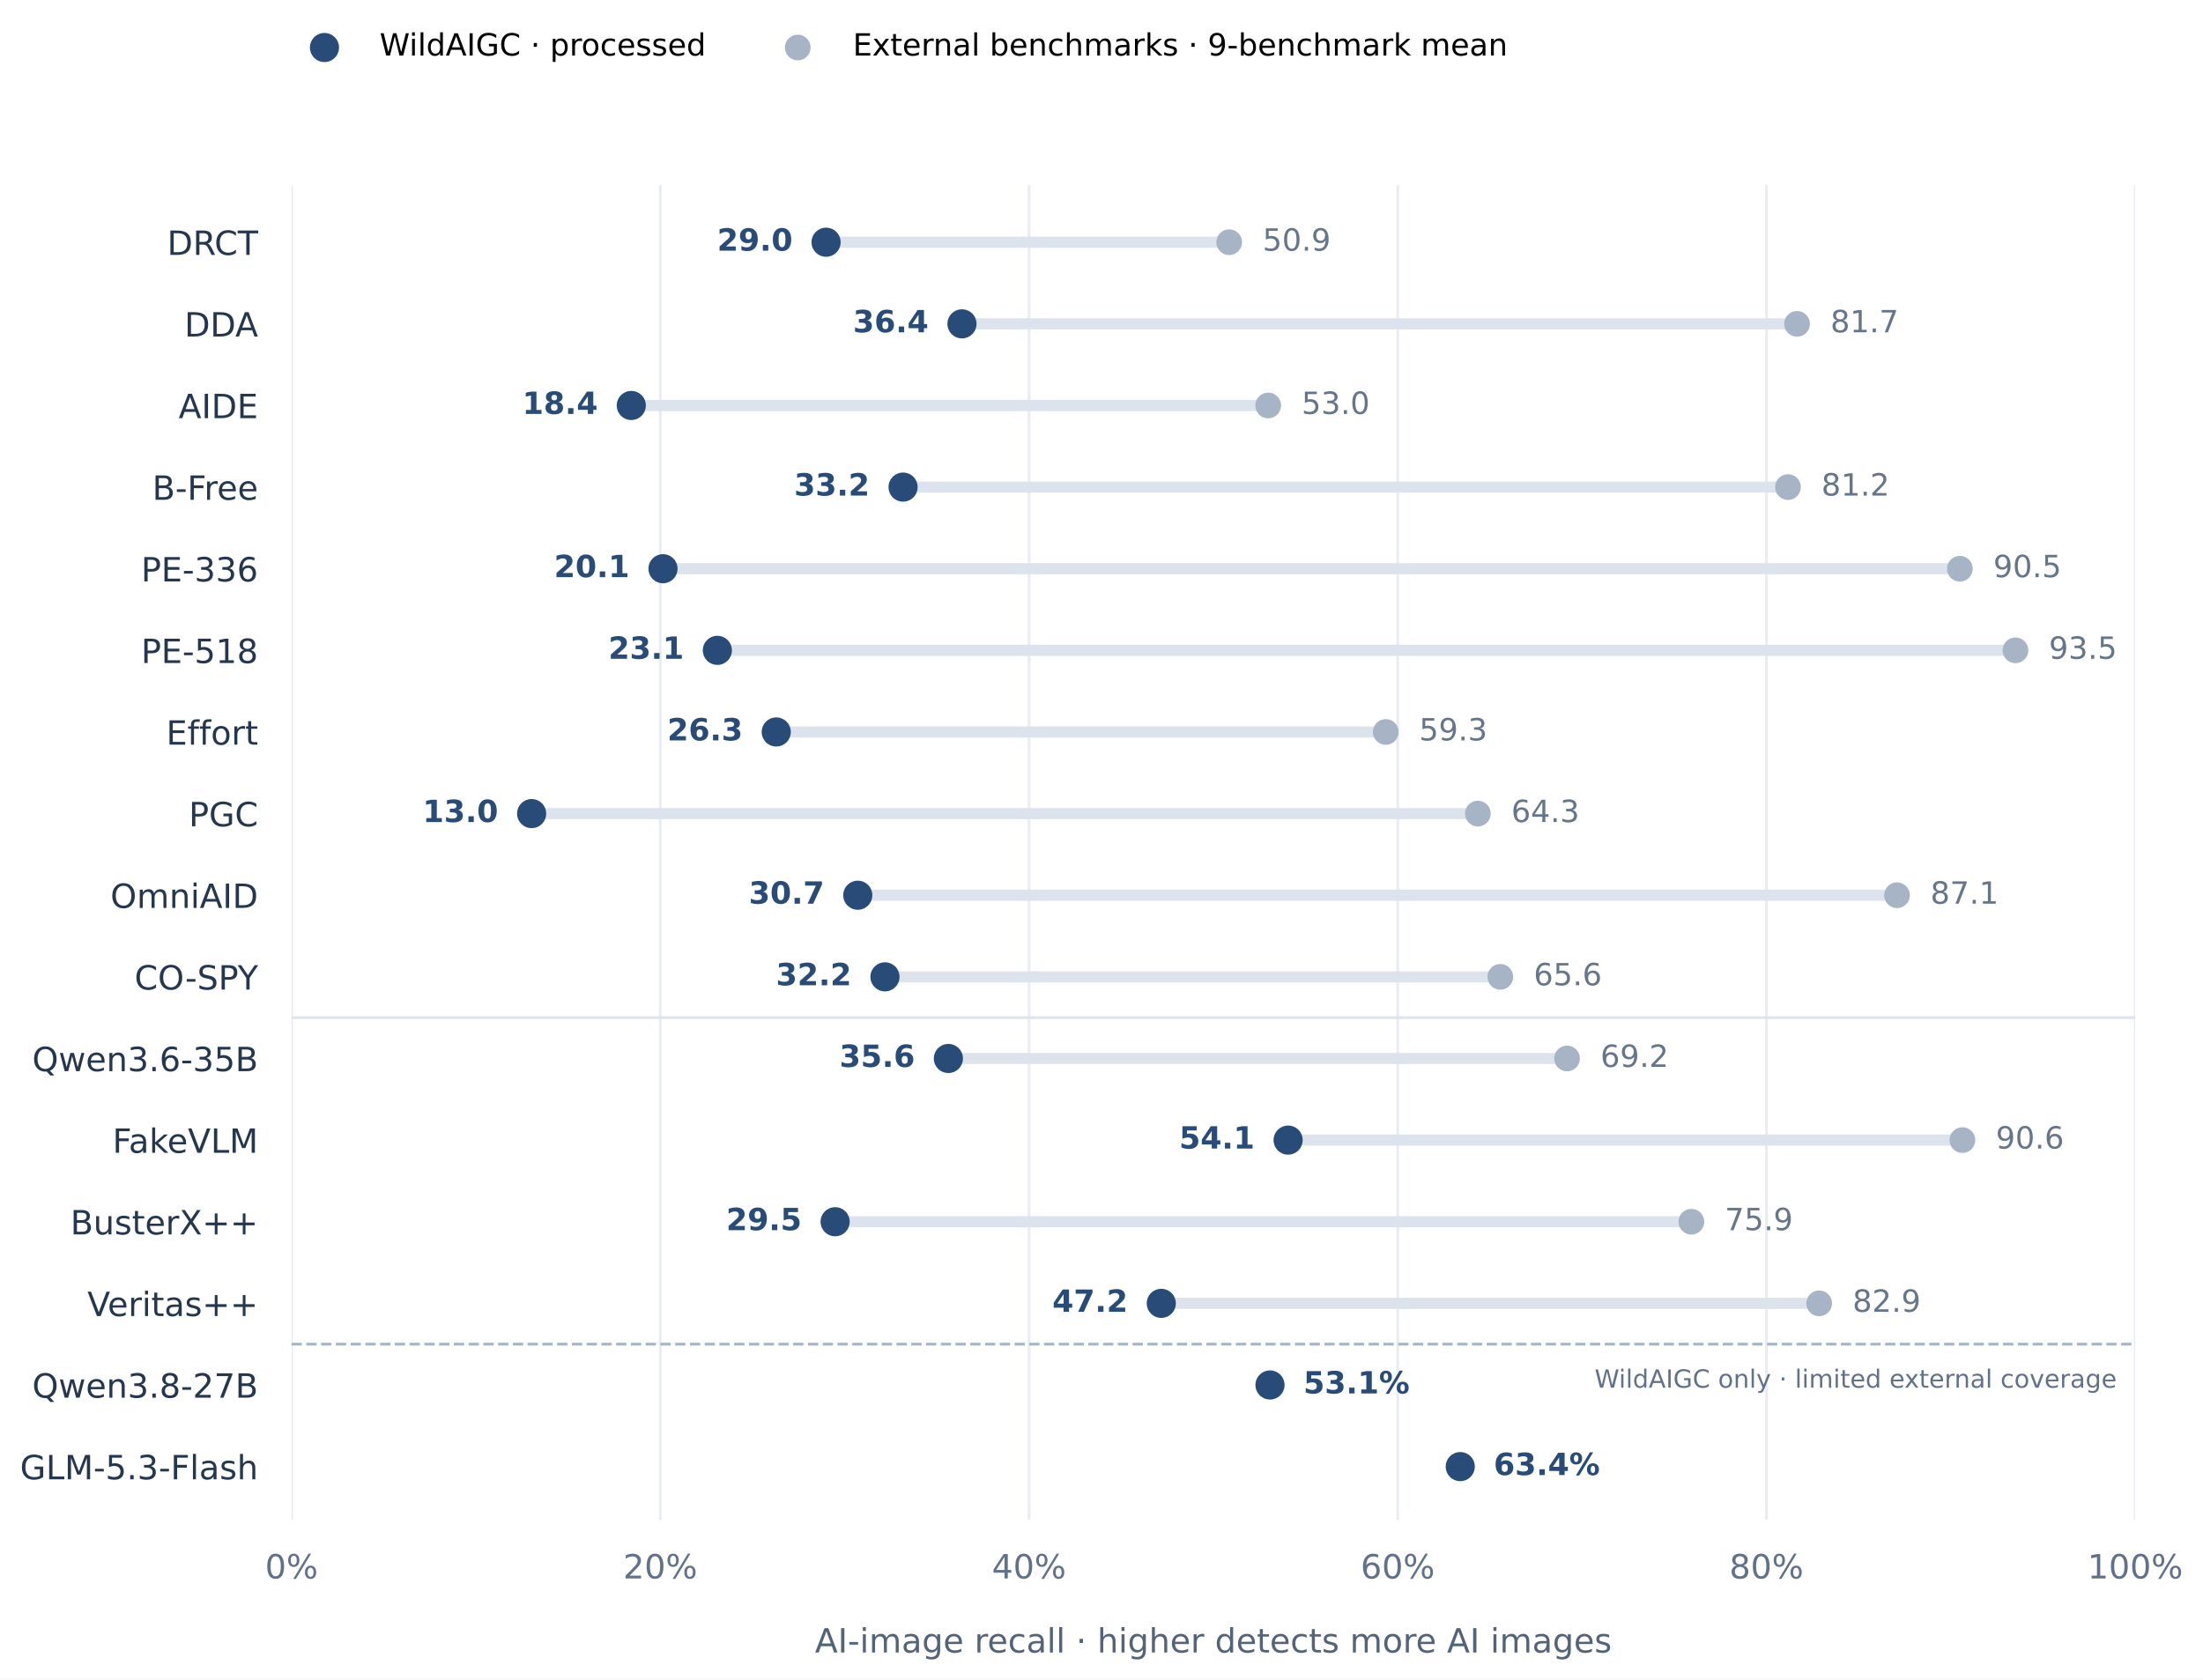
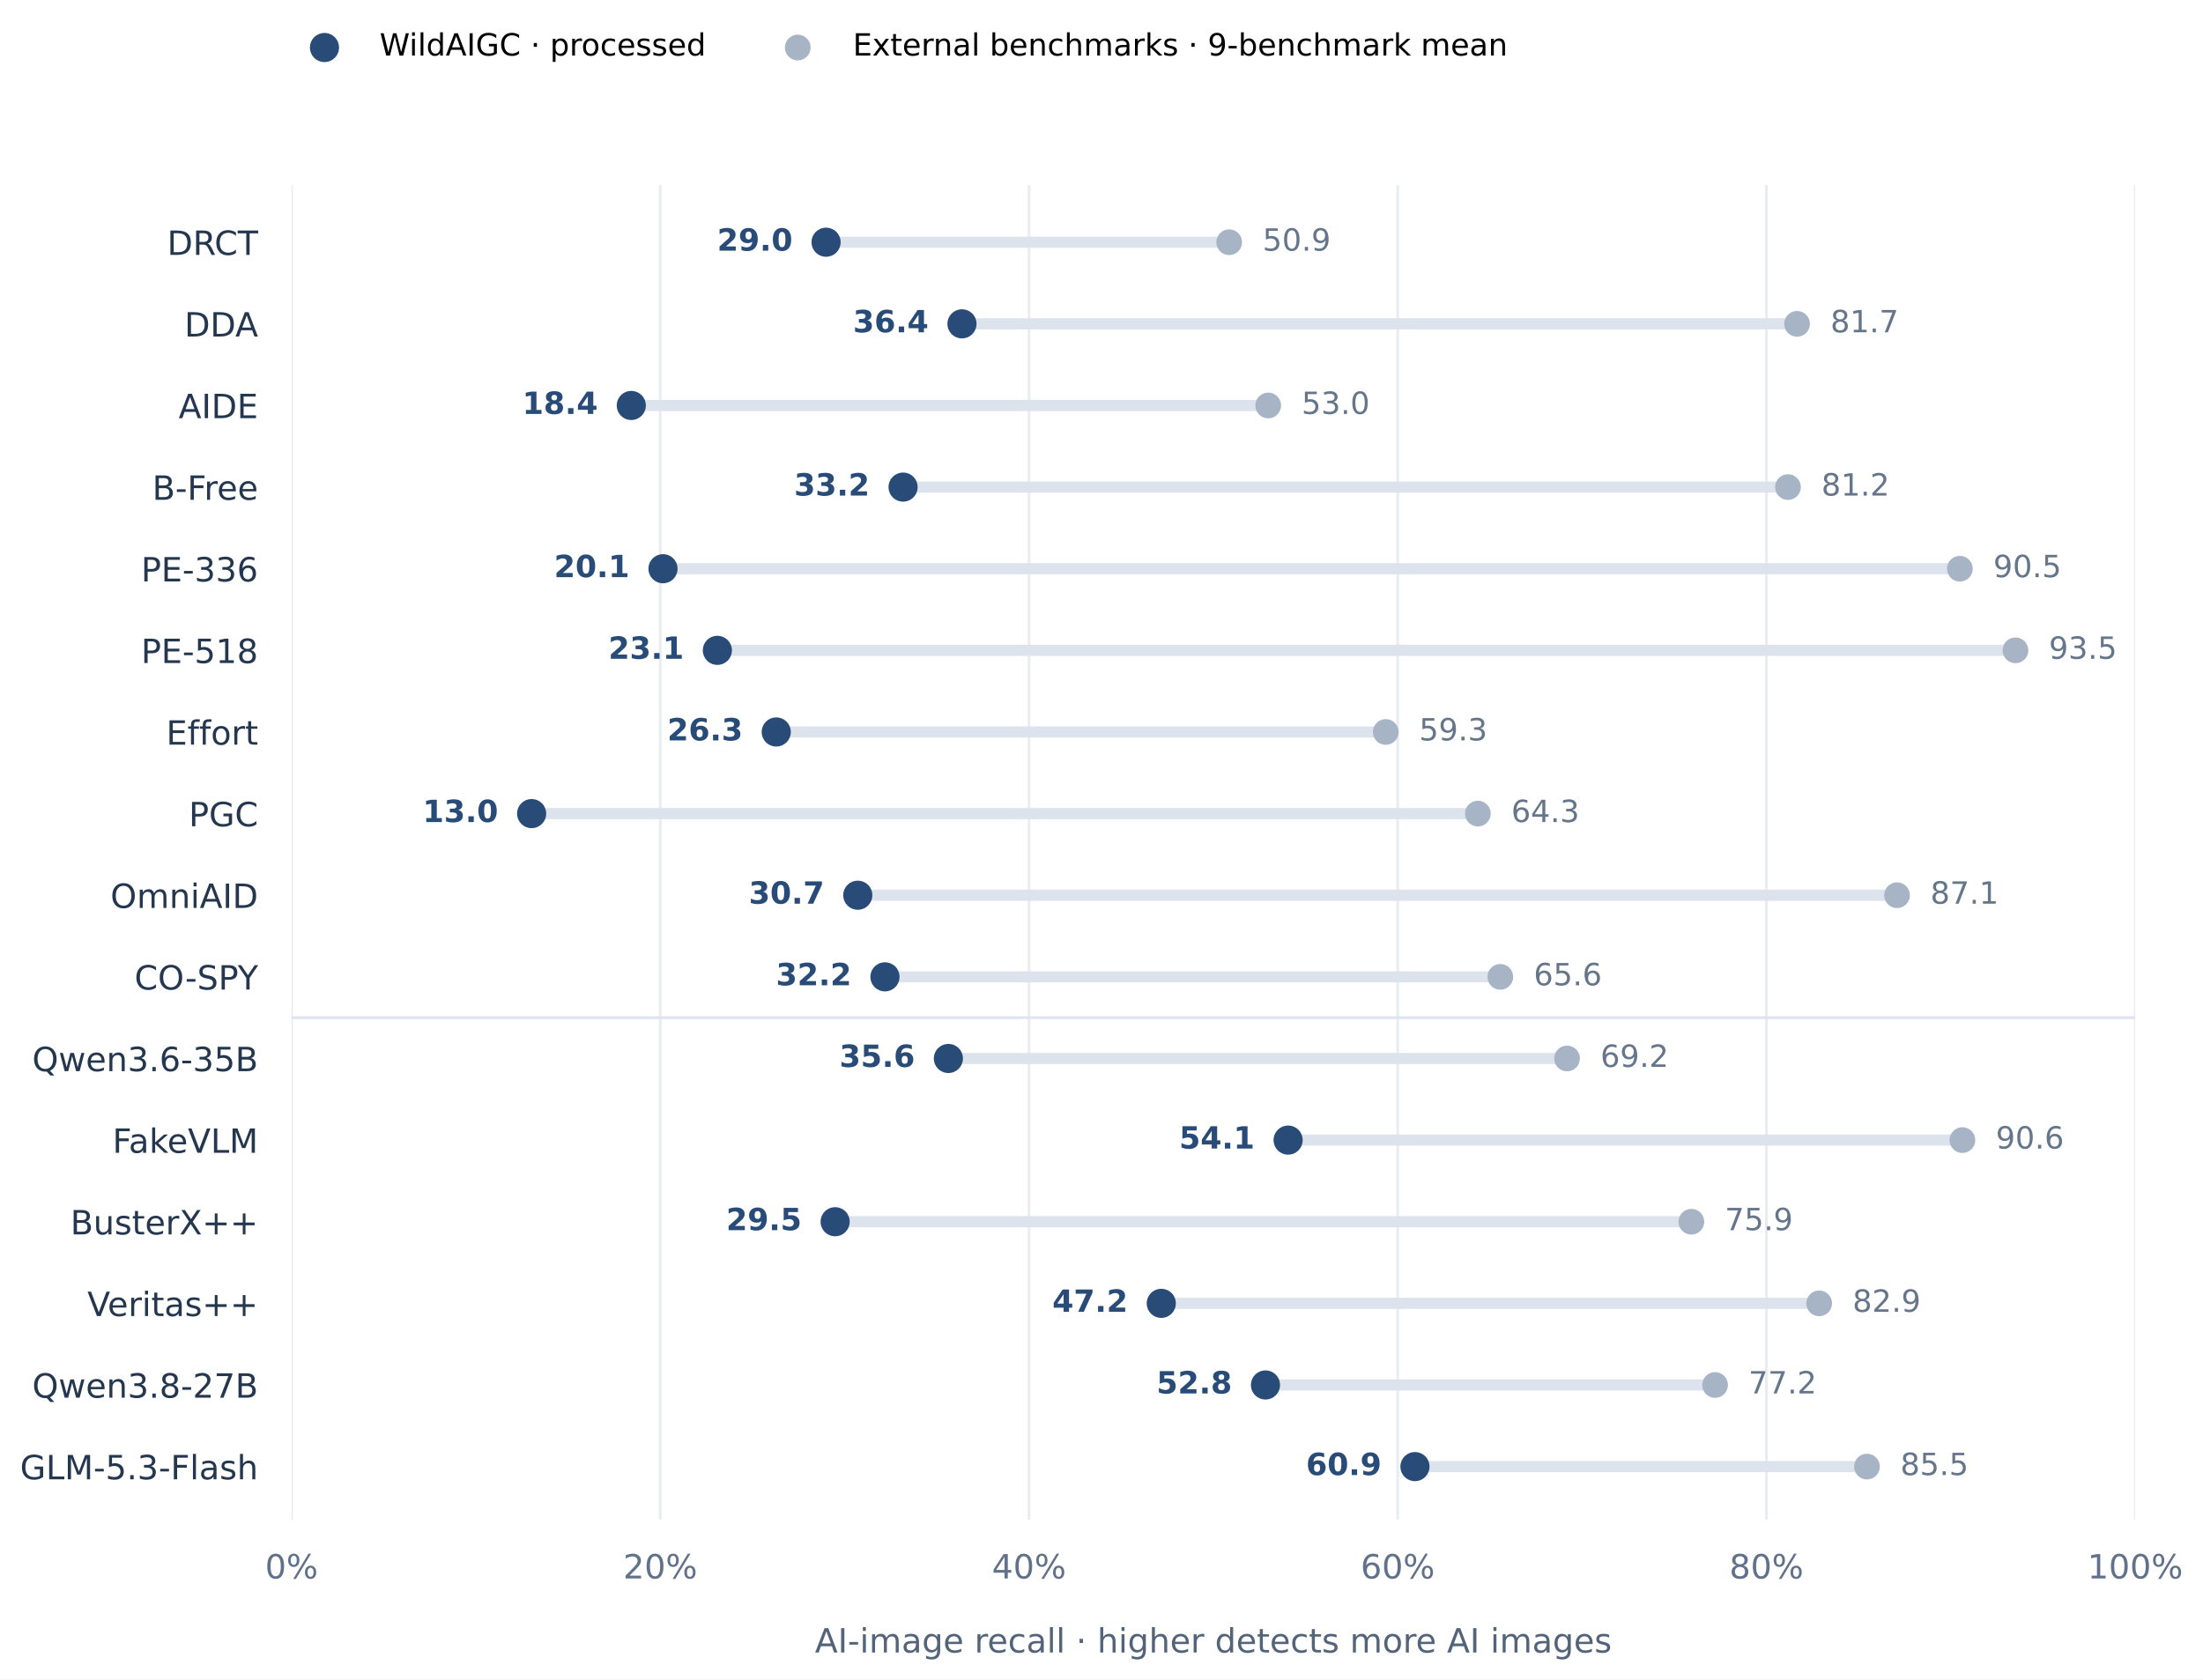
<svg xmlns="http://www.w3.org/2000/svg" xmlns:xlink="http://www.w3.org/1999/xlink" width="791.336pt" height="603.447pt" viewBox="0 0 791.336 603.447" version="1.1">
  <defs>
    <style type="text/css">*{stroke-linejoin: round; stroke-linecap: butt}</style>
  </defs>
  <g id="figure_1">
    <g id="patch_1">
      <path d="M 0 603.447  L 791.336 603.447  L 791.336 0  L 0 0  z " style="fill: #ffffff" />
    </g>
    <g id="axes_1">
      <g id="patch_2">
        <path d="M 104.726 546.02  L 766.982 546.02  L 766.982 66.5  L 104.726 66.5  z " style="fill: #ffffff" />
      </g>
      <g id="matplotlib.axis_1">
        <g id="xtick_1">
          <g id="line2d_1">
-             <path d="M 104.726 546.02  L 104.726 66.5  " clip-path="url(#p9958f15c87)" style="fill: none; stroke: #e9edf3; stroke-linecap: square" />
+             <path d="M 104.726 546.02  L 104.726 66.5  " clip-path="url(#p61fa1ea33e)" style="fill: none; stroke: #e9edf3; stroke-linecap: square" />
          </g>
          <g id="line2d_2" />
          <g id="text_1">
            <text style="fill: #61718a; font: 12px 'DejaVu Sans'; text-anchor: middle" x="104.726" y="567.138" transform="rotate(-0 104.7262 567.1381)">0%</text>
          </g>
        </g>
        <g id="xtick_2">
          <g id="line2d_3">
-             <path d="M 237.177 546.02  L 237.177 66.5  " clip-path="url(#p9958f15c87)" style="fill: none; stroke: #e9edf3; stroke-linecap: square" />
+             <path d="M 237.177 546.02  L 237.177 66.5  " clip-path="url(#p61fa1ea33e)" style="fill: none; stroke: #e9edf3; stroke-linecap: square" />
          </g>
          <g id="line2d_4" />
          <g id="text_2">
            <text style="fill: #61718a; font: 12px 'DejaVu Sans'; text-anchor: middle" x="237.177" y="567.138" transform="rotate(-0 237.1774 567.1381)">20%</text>
          </g>
        </g>
        <g id="xtick_3">
          <g id="line2d_5">
-             <path d="M 369.629 546.02  L 369.629 66.5  " clip-path="url(#p9958f15c87)" style="fill: none; stroke: #e9edf3; stroke-linecap: square" />
+             <path d="M 369.629 546.02  L 369.629 66.5  " clip-path="url(#p61fa1ea33e)" style="fill: none; stroke: #e9edf3; stroke-linecap: square" />
          </g>
          <g id="line2d_6" />
          <g id="text_3">
            <text style="fill: #61718a; font: 12px 'DejaVu Sans'; text-anchor: middle" x="369.629" y="567.138" transform="rotate(-0 369.6286 567.1381)">40%</text>
          </g>
        </g>
        <g id="xtick_4">
          <g id="line2d_7">
-             <path d="M 502.08 546.02  L 502.08 66.5  " clip-path="url(#p9958f15c87)" style="fill: none; stroke: #e9edf3; stroke-linecap: square" />
+             <path d="M 502.08 546.02  L 502.08 66.5  " clip-path="url(#p61fa1ea33e)" style="fill: none; stroke: #e9edf3; stroke-linecap: square" />
          </g>
          <g id="line2d_8" />
          <g id="text_4">
            <text style="fill: #61718a; font: 12px 'DejaVu Sans'; text-anchor: middle" x="502.08" y="567.138" transform="rotate(-0 502.0799 567.1381)">60%</text>
          </g>
        </g>
        <g id="xtick_5">
          <g id="line2d_9">
-             <path d="M 634.531 546.02  L 634.531 66.5  " clip-path="url(#p9958f15c87)" style="fill: none; stroke: #e9edf3; stroke-linecap: square" />
+             <path d="M 634.531 546.02  L 634.531 66.5  " clip-path="url(#p61fa1ea33e)" style="fill: none; stroke: #e9edf3; stroke-linecap: square" />
          </g>
          <g id="line2d_10" />
          <g id="text_5">
            <text style="fill: #61718a; font: 12px 'DejaVu Sans'; text-anchor: middle" x="634.531" y="567.138" transform="rotate(-0 634.5311 567.1381)">80%</text>
          </g>
        </g>
        <g id="xtick_6">
          <g id="line2d_11">
-             <path d="M 766.982 546.02  L 766.982 66.5  " clip-path="url(#p9958f15c87)" style="fill: none; stroke: #e9edf3; stroke-linecap: square" />
+             <path d="M 766.982 546.02  L 766.982 66.5  " clip-path="url(#p61fa1ea33e)" style="fill: none; stroke: #e9edf3; stroke-linecap: square" />
          </g>
          <g id="line2d_12" />
          <g id="text_6">
            <text style="fill: #61718a; font: 12px 'DejaVu Sans'; text-anchor: middle" x="766.982" y="567.138" transform="rotate(-0 766.9823 567.1381)">100%</text>
          </g>
        </g>
        <g id="text_7">
          <text style="fill: #53647a; font: 12px 'DejaVu Sans'; text-anchor: middle" x="435.854" y="593.752" transform="rotate(-0 435.8542 593.7519)">AI-image recall · higher detects more AI images</text>
        </g>
      </g>
      <g id="matplotlib.axis_2">
        <g id="ytick_1">
          <g id="line2d_13" />
          <g id="text_8">
            <text style="fill: #24374f; font: 12px 'DejaVu Sans'; text-anchor: end" x="92.726" y="91.589" transform="rotate(-0 92.72625 91.58897)">DRCT</text>
          </g>
        </g>
        <g id="ytick_2">
          <g id="line2d_14" />
          <g id="text_9">
            <text style="fill: #24374f; font: 12px 'DejaVu Sans'; text-anchor: end" x="92.726" y="120.917" transform="rotate(-0 92.72625 120.9174)">DDA</text>
          </g>
        </g>
        <g id="ytick_3">
          <g id="line2d_15" />
          <g id="text_10">
            <text style="fill: #24374f; font: 12px 'DejaVu Sans'; text-anchor: end" x="92.726" y="150.246" transform="rotate(-0 92.72625 150.2459)">AIDE</text>
          </g>
        </g>
        <g id="ytick_4">
          <g id="line2d_16" />
          <g id="text_11">
            <text style="fill: #24374f; font: 12px 'DejaVu Sans'; text-anchor: end" x="92.726" y="179.574" transform="rotate(-0 92.72625 179.5743)">B-Free</text>
          </g>
        </g>
        <g id="ytick_5">
          <g id="line2d_17" />
          <g id="text_12">
            <text style="fill: #24374f; font: 12px 'DejaVu Sans'; text-anchor: end" x="92.726" y="208.903" transform="rotate(-0 92.72625 208.9027)">PE-336</text>
          </g>
        </g>
        <g id="ytick_6">
          <g id="line2d_18" />
          <g id="text_13">
            <text style="fill: #24374f; font: 12px 'DejaVu Sans'; text-anchor: end" x="92.726" y="238.231" transform="rotate(-0 92.72625 238.2312)">PE-518</text>
          </g>
        </g>
        <g id="ytick_7">
          <g id="line2d_19" />
          <g id="text_14">
            <text style="fill: #24374f; font: 12px 'DejaVu Sans'; text-anchor: end" x="92.726" y="267.56" transform="rotate(-0 92.72625 267.5596)">Effort</text>
          </g>
        </g>
        <g id="ytick_8">
          <g id="line2d_20" />
          <g id="text_15">
            <text style="fill: #24374f; font: 12px 'DejaVu Sans'; text-anchor: end" x="92.726" y="296.888" transform="rotate(-0 92.72625 296.8881)">PGC</text>
          </g>
        </g>
        <g id="ytick_9">
          <g id="line2d_21" />
          <g id="text_16">
            <text style="fill: #24374f; font: 12px 'DejaVu Sans'; text-anchor: end" x="92.726" y="326.216" transform="rotate(-0 92.72625 326.2165)">OmniAID</text>
          </g>
        </g>
        <g id="ytick_10">
          <g id="line2d_22" />
          <g id="text_17">
            <text style="fill: #24374f; font: 12px 'DejaVu Sans'; text-anchor: end" x="92.726" y="355.545" transform="rotate(-0 92.72625 355.5449)">CO-SPY</text>
          </g>
        </g>
        <g id="ytick_11">
          <g id="line2d_23" />
          <g id="text_18">
            <text style="fill: #24374f; font: 12px 'DejaVu Sans'; text-anchor: end" x="92.726" y="384.873" transform="rotate(-0 92.72625 384.8734)">Qwen3.6-35B</text>
          </g>
        </g>
        <g id="ytick_12">
          <g id="line2d_24" />
          <g id="text_19">
            <text style="fill: #24374f; font: 12px 'DejaVu Sans'; text-anchor: end" x="92.726" y="414.202" transform="rotate(-0 92.72625 414.2018)">FakeVLM</text>
          </g>
        </g>
        <g id="ytick_13">
          <g id="line2d_25" />
          <g id="text_20">
            <text style="fill: #24374f; font: 12px 'DejaVu Sans'; text-anchor: end" x="92.726" y="443.53" transform="rotate(-0 92.72625 443.5303)">BusterX++</text>
          </g>
        </g>
        <g id="ytick_14">
          <g id="line2d_26" />
          <g id="text_21">
            <text style="fill: #24374f; font: 12px 'DejaVu Sans'; text-anchor: end" x="92.726" y="472.859" transform="rotate(-0 92.72625 472.8587)">Veritas++</text>
          </g>
        </g>
        <g id="ytick_15">
          <g id="line2d_27" />
          <g id="text_22">
            <text style="fill: #24374f; font: 12px 'DejaVu Sans'; text-anchor: end" x="92.726" y="502.187" transform="rotate(-0 92.72625 502.1871)">Qwen3.8-27B</text>
          </g>
        </g>
        <g id="ytick_16">
          <g id="line2d_28" />
          <g id="text_23">
            <text style="fill: #24374f; font: 12px 'DejaVu Sans'; text-anchor: end" x="92.726" y="531.516" transform="rotate(-0 92.72625 531.5156)">GLM-5.3-Flash</text>
          </g>
        </g>
      </g>
      <g id="line2d_29">
-         <path d="M 296.732 87.03  L 441.535 87.03  " clip-path="url(#p9958f15c87)" style="fill: none; stroke: #dce3ed; stroke-width: 4; stroke-linecap: square" />
+         <path d="M 296.732 87.03  L 441.535 87.03  " clip-path="url(#p61fa1ea33e)" style="fill: none; stroke: #dce3ed; stroke-width: 4; stroke-linecap: square" />
      </g>
      <g id="line2d_30">
-         <path d="M 345.547 116.358  L 645.517 116.358  " clip-path="url(#p9958f15c87)" style="fill: none; stroke: #dce3ed; stroke-width: 4; stroke-linecap: square" />
+         <path d="M 345.547 116.358  L 645.517 116.358  " clip-path="url(#p61fa1ea33e)" style="fill: none; stroke: #dce3ed; stroke-width: 4; stroke-linecap: square" />
      </g>
      <g id="line2d_31">
-         <path d="M 226.764 145.687  L 455.545 145.687  " clip-path="url(#p9958f15c87)" style="fill: none; stroke: #dce3ed; stroke-width: 4; stroke-linecap: square" />
+         <path d="M 226.764 145.687  L 455.545 145.687  " clip-path="url(#p61fa1ea33e)" style="fill: none; stroke: #dce3ed; stroke-width: 4; stroke-linecap: square" />
      </g>
      <g id="line2d_32">
-         <path d="M 324.393 175.015  L 642.257 175.015  " clip-path="url(#p9958f15c87)" style="fill: none; stroke: #dce3ed; stroke-width: 4; stroke-linecap: square" />
+         <path d="M 324.393 175.015  L 642.257 175.015  " clip-path="url(#p61fa1ea33e)" style="fill: none; stroke: #dce3ed; stroke-width: 4; stroke-linecap: square" />
      </g>
      <g id="line2d_33">
-         <path d="M 238.154 204.344  L 704.002 204.344  " clip-path="url(#p9958f15c87)" style="fill: none; stroke: #dce3ed; stroke-width: 4; stroke-linecap: square" />
+         <path d="M 238.154 204.344  L 704.002 204.344  " clip-path="url(#p61fa1ea33e)" style="fill: none; stroke: #dce3ed; stroke-width: 4; stroke-linecap: square" />
      </g>
      <g id="line2d_34">
-         <path d="M 257.68 233.672  L 723.972 233.672  " clip-path="url(#p9958f15c87)" style="fill: none; stroke: #dce3ed; stroke-width: 4; stroke-linecap: square" />
+         <path d="M 257.68 233.672  L 723.972 233.672  " clip-path="url(#p61fa1ea33e)" style="fill: none; stroke: #dce3ed; stroke-width: 4; stroke-linecap: square" />
      </g>
      <g id="line2d_35">
-         <path d="M 278.833 263.001  L 497.773 263.001  " clip-path="url(#p9958f15c87)" style="fill: none; stroke: #dce3ed; stroke-width: 4; stroke-linecap: square" />
+         <path d="M 278.833 263.001  L 497.773 263.001  " clip-path="url(#p61fa1ea33e)" style="fill: none; stroke: #dce3ed; stroke-width: 4; stroke-linecap: square" />
      </g>
      <g id="line2d_36">
-         <path d="M 190.966 292.329  L 530.864 292.329  " clip-path="url(#p9958f15c87)" style="fill: none; stroke: #dce3ed; stroke-width: 4; stroke-linecap: square" />
+         <path d="M 190.966 292.329  L 530.864 292.329  " clip-path="url(#p61fa1ea33e)" style="fill: none; stroke: #dce3ed; stroke-width: 4; stroke-linecap: square" />
      </g>
      <g id="line2d_37">
-         <path d="M 308.122 321.657  L 681.427 321.657  " clip-path="url(#p9958f15c87)" style="fill: none; stroke: #dce3ed; stroke-width: 4; stroke-linecap: square" />
+         <path d="M 308.122 321.657  L 681.427 321.657  " clip-path="url(#p61fa1ea33e)" style="fill: none; stroke: #dce3ed; stroke-width: 4; stroke-linecap: square" />
      </g>
      <g id="line2d_38">
-         <path d="M 317.885 350.986  L 538.924 350.986  " clip-path="url(#p9958f15c87)" style="fill: none; stroke: #dce3ed; stroke-width: 4; stroke-linecap: square" />
+         <path d="M 317.885 350.986  L 538.924 350.986  " clip-path="url(#p61fa1ea33e)" style="fill: none; stroke: #dce3ed; stroke-width: 4; stroke-linecap: square" />
      </g>
      <g id="line2d_39">
-         <path d="M 340.665 380.314  L 562.897 380.314  " clip-path="url(#p9958f15c87)" style="fill: none; stroke: #dce3ed; stroke-width: 4; stroke-linecap: square" />
+         <path d="M 340.665 380.314  L 562.897 380.314  " clip-path="url(#p61fa1ea33e)" style="fill: none; stroke: #dce3ed; stroke-width: 4; stroke-linecap: square" />
      </g>
      <g id="line2d_40">
-         <path d="M 462.702 409.643  L 704.912 409.643  " clip-path="url(#p9958f15c87)" style="fill: none; stroke: #dce3ed; stroke-width: 4; stroke-linecap: square" />
+         <path d="M 462.702 409.643  L 704.912 409.643  " clip-path="url(#p61fa1ea33e)" style="fill: none; stroke: #dce3ed; stroke-width: 4; stroke-linecap: square" />
      </g>
      <g id="line2d_41">
-         <path d="M 299.986 438.971  L 607.558 438.971  " clip-path="url(#p9958f15c87)" style="fill: none; stroke: #dce3ed; stroke-width: 4; stroke-linecap: square" />
+         <path d="M 299.986 438.971  L 607.558 438.971  " clip-path="url(#p61fa1ea33e)" style="fill: none; stroke: #dce3ed; stroke-width: 4; stroke-linecap: square" />
      </g>
      <g id="line2d_42">
-         <path d="M 417.142 468.3  L 653.464 468.3  " clip-path="url(#p9958f15c87)" style="fill: none; stroke: #dce3ed; stroke-width: 4; stroke-linecap: square" />
+         <path d="M 417.142 468.3  L 653.464 468.3  " clip-path="url(#p61fa1ea33e)" style="fill: none; stroke: #dce3ed; stroke-width: 4; stroke-linecap: square" />
      </g>
      <g id="line2d_43">
-         <path d="M 104.726 365.65  L 766.982 365.65  " clip-path="url(#p9958f15c87)" style="fill: none; stroke: #dde4ee; stroke-linecap: square" />
+         <path d="M 454.567 497.628  L 616.065 497.628  " clip-path="url(#p61fa1ea33e)" style="fill: none; stroke: #dce3ed; stroke-width: 4; stroke-linecap: square" />
      </g>
      <g id="line2d_44">
-         <path d="M 104.726 482.964  L 766.982 482.964  " clip-path="url(#p9958f15c87)" style="fill: none; stroke-dasharray: 3.7,1.6; stroke-dashoffset: 0; stroke: #a7b4c6" />
+         <path d="M 508.263 526.957  L 670.63 526.957  " clip-path="url(#p61fa1ea33e)" style="fill: none; stroke: #dce3ed; stroke-width: 4; stroke-linecap: square" />
+       </g>
+       <g id="line2d_45">
+         <path d="M 104.726 365.65  L 766.982 365.65  " clip-path="url(#p61fa1ea33e)" style="fill: none; stroke: #dde4ee; stroke-linecap: square" />
      </g>
      <g id="text_24">
        <text style="fill: #294b78; font: 700 11px 'DejaVu Sans'; text-anchor: end" x="284.732" y="90.065" transform="rotate(-0 284.7317 90.06522)">29.0</text>
      </g>
      <g id="text_25">
        <text style="fill: #65758a; font: 11px 'DejaVu Sans'; text-anchor: start" x="453.535" y="90.065" transform="rotate(-0 453.5349 90.06522)">50.9</text>
      </g>
      <g id="text_26">
        <text style="fill: #294b78; font: 700 11px 'DejaVu Sans'; text-anchor: end" x="333.547" y="119.394" transform="rotate(-0 333.5466 119.3937)">36.4</text>
      </g>
      <g id="text_27">
        <text style="fill: #65758a; font: 11px 'DejaVu Sans'; text-anchor: start" x="657.517" y="119.394" transform="rotate(-0 657.5171 119.3937)">81.7</text>
      </g>
      <g id="text_28">
        <text style="fill: #294b78; font: 700 11px 'DejaVu Sans'; text-anchor: end" x="214.764" y="148.722" transform="rotate(-0 214.7636 148.7221)">18.4</text>
      </g>
      <g id="text_29">
        <text style="fill: #65758a; font: 11px 'DejaVu Sans'; text-anchor: start" x="467.545" y="148.722" transform="rotate(-0 467.5453 148.7221)">53.0</text>
      </g>
      <g id="text_30">
        <text style="fill: #294b78; font: 700 11px 'DejaVu Sans'; text-anchor: end" x="312.393" y="178.051" transform="rotate(-0 312.3935 178.0505)">33.2</text>
      </g>
      <g id="text_31">
        <text style="fill: #65758a; font: 11px 'DejaVu Sans'; text-anchor: start" x="654.257" y="178.051" transform="rotate(-0 654.2574 178.0505)">81.2</text>
      </g>
      <g id="text_32">
        <text style="fill: #294b78; font: 700 11px 'DejaVu Sans'; text-anchor: end" x="226.154" y="207.379" transform="rotate(-0 226.1537 207.379)">20.1</text>
      </g>
      <g id="text_33">
        <text style="fill: #65758a; font: 11px 'DejaVu Sans'; text-anchor: start" x="716.002" y="207.379" transform="rotate(-0 716.0017 207.379)">90.5</text>
      </g>
      <g id="text_34">
        <text style="fill: #294b78; font: 700 11px 'DejaVu Sans'; text-anchor: end" x="245.68" y="236.707" transform="rotate(-0 245.6797 236.7074)">23.1</text>
      </g>
      <g id="text_35">
        <text style="fill: #65758a; font: 11px 'DejaVu Sans'; text-anchor: start" x="735.972" y="236.707" transform="rotate(-0 735.9724 236.7074)">93.5</text>
      </g>
      <g id="text_36">
        <text style="fill: #294b78; font: 700 11px 'DejaVu Sans'; text-anchor: end" x="266.833" y="266.036" transform="rotate(-0 266.8329 266.0359)">26.3</text>
      </g>
      <g id="text_37">
        <text style="fill: #65758a; font: 11px 'DejaVu Sans'; text-anchor: start" x="509.773" y="266.036" transform="rotate(-0 509.7726 266.0359)">59.3</text>
      </g>
      <g id="text_38">
        <text style="fill: #294b78; font: 700 11px 'DejaVu Sans'; text-anchor: end" x="178.966" y="295.364" transform="rotate(-0 178.966 295.3643)">13.0</text>
      </g>
      <g id="text_39">
        <text style="fill: #65758a; font: 11px 'DejaVu Sans'; text-anchor: start" x="542.864" y="295.364" transform="rotate(-0 542.8637 295.3643)">64.3</text>
      </g>
      <g id="text_40">
        <text style="fill: #294b78; font: 700 11px 'DejaVu Sans'; text-anchor: end" x="296.122" y="324.693" transform="rotate(-0 296.1218 324.6927)">30.7</text>
      </g>
      <g id="text_41">
        <text style="fill: #65758a; font: 11px 'DejaVu Sans'; text-anchor: start" x="693.427" y="324.693" transform="rotate(-0 693.4269 324.6927)">87.1</text>
      </g>
      <g id="text_42">
        <text style="fill: #294b78; font: 700 11px 'DejaVu Sans'; text-anchor: end" x="305.885" y="354.021" transform="rotate(-0 305.8848 354.0212)">32.2</text>
      </g>
      <g id="text_43">
        <text style="fill: #65758a; font: 11px 'DejaVu Sans'; text-anchor: start" x="550.924" y="354.021" transform="rotate(-0 550.9245 354.0212)">65.6</text>
      </g>
      <g id="text_44">
        <text style="fill: #294b78; font: 700 11px 'DejaVu Sans'; text-anchor: end" x="328.665" y="383.35" transform="rotate(-0 328.6651 383.3496)">35.6</text>
      </g>
      <g id="text_45">
        <text style="fill: #65758a; font: 11px 'DejaVu Sans'; text-anchor: start" x="574.897" y="383.35" transform="rotate(-0 574.897 383.3496)">69.2</text>
      </g>
      <g id="text_46">
        <text style="fill: #294b78; font: 700 11px 'DejaVu Sans'; text-anchor: end" x="450.702" y="412.678" transform="rotate(-0 450.7025 412.6781)">54.1</text>
      </g>
      <g id="text_47">
        <text style="fill: #65758a; font: 11px 'DejaVu Sans'; text-anchor: start" x="716.912" y="412.678" transform="rotate(-0 716.9117 412.6781)">90.6</text>
      </g>
      <g id="text_48">
        <text style="fill: #294b78; font: 700 11px 'DejaVu Sans'; text-anchor: end" x="287.986" y="442.007" transform="rotate(-0 287.986 442.0065)">29.5</text>
      </g>
      <g id="text_49">
        <text style="fill: #65758a; font: 11px 'DejaVu Sans'; text-anchor: start" x="619.558" y="442.007" transform="rotate(-0 619.5576 442.0065)">75.9</text>
      </g>
      <g id="text_50">
        <text style="fill: #294b78; font: 700 11px 'DejaVu Sans'; text-anchor: end" x="405.142" y="471.335" transform="rotate(-0 405.1419 471.3349)">47.2</text>
      </g>
      <g id="text_51">
        <text style="fill: #65758a; font: 11px 'DejaVu Sans'; text-anchor: start" x="665.464" y="471.335" transform="rotate(-0 665.4642 471.3349)">82.9</text>
      </g>
      <g id="text_52">
-         <text style="fill: #294b78; font: 700 11px 'DejaVu Sans'; text-anchor: start" x="468.194" y="500.663" transform="rotate(-0 468.1938 500.6634)">53.1%</text>
+         <text style="fill: #294b78; font: 700 11px 'DejaVu Sans'; text-anchor: end" x="442.567" y="500.663" transform="rotate(-0 442.5666 500.6634)">52.8</text>
      </g>
      <g id="text_53">
-         <text style="fill: #294b78; font: 700 11px 'DejaVu Sans'; text-anchor: start" x="536.535" y="529.992" transform="rotate(-0 536.5347 529.9918)">63.4%</text>
+         <text style="fill: #65758a; font: 11px 'DejaVu Sans'; text-anchor: start" x="628.065" y="500.663" transform="rotate(-0 628.0653 500.6634)">77.2</text>
+       </g>
+       <g id="text_54">
+         <text style="fill: #294b78; font: 700 11px 'DejaVu Sans'; text-anchor: end" x="496.263" y="529.992" transform="rotate(-0 496.2631 529.9918)">60.9</text>
+       </g>
+       <g id="text_55">
+         <text style="fill: #65758a; font: 11px 'DejaVu Sans'; text-anchor: start" x="682.63" y="529.992" transform="rotate(-0 682.6299 529.9918)">85.5</text>
      </g>
      <g id="PathCollection_1">
        <defs>
-           <path id="mf3026b6950" d="M 0 4.123  C 1.093 4.123 2.142 3.689 2.915 2.915  C 3.689 2.142 4.123 1.093 4.123 0  C 4.123 -1.093 3.689 -2.142 2.915 -2.915  C 2.142 -3.689 1.093 -4.123 0 -4.123  C -1.093 -4.123 -2.142 -3.689 -2.915 -2.915  C -3.689 -2.142 -4.123 -1.093 -4.123 0  C -4.123 1.093 -3.689 2.142 -2.915 2.915  C -2.142 3.689 -1.093 4.123 0 4.123  z " style="stroke: #a7b4c6" />
+           <path id="m465fd7bb5e" d="M 0 4.123  C 1.093 4.123 2.142 3.689 2.915 2.915  C 3.689 2.142 4.123 1.093 4.123 0  C 4.123 -1.093 3.689 -2.142 2.915 -2.915  C 2.142 -3.689 1.093 -4.123 0 -4.123  C -1.093 -4.123 -2.142 -3.689 -2.915 -2.915  C -3.689 -2.142 -4.123 -1.093 -4.123 0  C -4.123 1.093 -3.689 2.142 -2.915 2.915  C -2.142 3.689 -1.093 4.123 0 4.123  z " style="stroke: #a7b4c6" />
        </defs>
-         <g clip-path="url(#p9958f15c87)">
-           <use xlink:href="#mf3026b6950" x="441.535" y="87.03" style="fill: #a7b4c6; stroke: #a7b4c6" />
-           <use xlink:href="#mf3026b6950" x="645.517" y="116.358" style="fill: #a7b4c6; stroke: #a7b4c6" />
-           <use xlink:href="#mf3026b6950" x="455.545" y="145.687" style="fill: #a7b4c6; stroke: #a7b4c6" />
-           <use xlink:href="#mf3026b6950" x="642.257" y="175.015" style="fill: #a7b4c6; stroke: #a7b4c6" />
-           <use xlink:href="#mf3026b6950" x="704.002" y="204.344" style="fill: #a7b4c6; stroke: #a7b4c6" />
-           <use xlink:href="#mf3026b6950" x="723.972" y="233.672" style="fill: #a7b4c6; stroke: #a7b4c6" />
-           <use xlink:href="#mf3026b6950" x="497.773" y="263.001" style="fill: #a7b4c6; stroke: #a7b4c6" />
-           <use xlink:href="#mf3026b6950" x="530.864" y="292.329" style="fill: #a7b4c6; stroke: #a7b4c6" />
-           <use xlink:href="#mf3026b6950" x="681.427" y="321.657" style="fill: #a7b4c6; stroke: #a7b4c6" />
-           <use xlink:href="#mf3026b6950" x="538.924" y="350.986" style="fill: #a7b4c6; stroke: #a7b4c6" />
-           <use xlink:href="#mf3026b6950" x="562.897" y="380.314" style="fill: #a7b4c6; stroke: #a7b4c6" />
-           <use xlink:href="#mf3026b6950" x="704.912" y="409.643" style="fill: #a7b4c6; stroke: #a7b4c6" />
-           <use xlink:href="#mf3026b6950" x="607.558" y="438.971" style="fill: #a7b4c6; stroke: #a7b4c6" />
-           <use xlink:href="#mf3026b6950" x="653.464" y="468.3" style="fill: #a7b4c6; stroke: #a7b4c6" />
-         </g>
-       </g>
-       <g id="text_54">
-         <text style="fill: #61718a; font: 9px 'DejaVu Sans'; text-anchor: end" x="760.36" y="498.601" transform="rotate(-0 760.3597 498.601)">WildAIGC only · limited external coverage</text>
+         <g clip-path="url(#p61fa1ea33e)">
+           <use xlink:href="#m465fd7bb5e" x="441.535" y="87.03" style="fill: #a7b4c6; stroke: #a7b4c6" />
+           <use xlink:href="#m465fd7bb5e" x="645.517" y="116.358" style="fill: #a7b4c6; stroke: #a7b4c6" />
+           <use xlink:href="#m465fd7bb5e" x="455.545" y="145.687" style="fill: #a7b4c6; stroke: #a7b4c6" />
+           <use xlink:href="#m465fd7bb5e" x="642.257" y="175.015" style="fill: #a7b4c6; stroke: #a7b4c6" />
+           <use xlink:href="#m465fd7bb5e" x="704.002" y="204.344" style="fill: #a7b4c6; stroke: #a7b4c6" />
+           <use xlink:href="#m465fd7bb5e" x="723.972" y="233.672" style="fill: #a7b4c6; stroke: #a7b4c6" />
+           <use xlink:href="#m465fd7bb5e" x="497.773" y="263.001" style="fill: #a7b4c6; stroke: #a7b4c6" />
+           <use xlink:href="#m465fd7bb5e" x="530.864" y="292.329" style="fill: #a7b4c6; stroke: #a7b4c6" />
+           <use xlink:href="#m465fd7bb5e" x="681.427" y="321.657" style="fill: #a7b4c6; stroke: #a7b4c6" />
+           <use xlink:href="#m465fd7bb5e" x="538.924" y="350.986" style="fill: #a7b4c6; stroke: #a7b4c6" />
+           <use xlink:href="#m465fd7bb5e" x="562.897" y="380.314" style="fill: #a7b4c6; stroke: #a7b4c6" />
+           <use xlink:href="#m465fd7bb5e" x="704.912" y="409.643" style="fill: #a7b4c6; stroke: #a7b4c6" />
+           <use xlink:href="#m465fd7bb5e" x="607.558" y="438.971" style="fill: #a7b4c6; stroke: #a7b4c6" />
+           <use xlink:href="#m465fd7bb5e" x="653.464" y="468.3" style="fill: #a7b4c6; stroke: #a7b4c6" />
+           <use xlink:href="#m465fd7bb5e" x="616.065" y="497.628" style="fill: #a7b4c6; stroke: #a7b4c6" />
+           <use xlink:href="#m465fd7bb5e" x="670.63" y="526.957" style="fill: #a7b4c6; stroke: #a7b4c6" />
+         </g>
      </g>
      <g id="PathCollection_2">
        <defs>
-           <path id="m69c3c33238" d="M 0 4.743  C 1.258 4.743 2.465 4.244 3.354 3.354  C 4.244 2.465 4.743 1.258 4.743 0  C 4.743 -1.258 4.244 -2.465 3.354 -3.354  C 2.465 -4.244 1.258 -4.743 0 -4.743  C -1.258 -4.743 -2.465 -4.244 -3.354 -3.354  C -4.244 -2.465 -4.743 -1.258 -4.743 0  C -4.743 1.258 -4.244 2.465 -3.354 3.354  C -2.465 4.244 -1.258 4.743 0 4.743  z " style="stroke: #294b78" />
+           <path id="md61f93b8a2" d="M 0 4.743  C 1.258 4.743 2.465 4.244 3.354 3.354  C 4.244 2.465 4.743 1.258 4.743 0  C 4.743 -1.258 4.244 -2.465 3.354 -3.354  C 2.465 -4.244 1.258 -4.743 0 -4.743  C -1.258 -4.743 -2.465 -4.244 -3.354 -3.354  C -4.244 -2.465 -4.743 -1.258 -4.743 0  C -4.743 1.258 -4.244 2.465 -3.354 3.354  C -2.465 4.244 -1.258 4.743 0 4.743  z " style="stroke: #294b78" />
        </defs>
-         <g clip-path="url(#p9958f15c87)">
-           <use xlink:href="#m69c3c33238" x="296.732" y="87.03" style="fill: #294b78; stroke: #294b78" />
-           <use xlink:href="#m69c3c33238" x="345.547" y="116.358" style="fill: #294b78; stroke: #294b78" />
-           <use xlink:href="#m69c3c33238" x="226.764" y="145.687" style="fill: #294b78; stroke: #294b78" />
-           <use xlink:href="#m69c3c33238" x="324.393" y="175.015" style="fill: #294b78; stroke: #294b78" />
-           <use xlink:href="#m69c3c33238" x="238.154" y="204.344" style="fill: #294b78; stroke: #294b78" />
-           <use xlink:href="#m69c3c33238" x="257.68" y="233.672" style="fill: #294b78; stroke: #294b78" />
-           <use xlink:href="#m69c3c33238" x="278.833" y="263.001" style="fill: #294b78; stroke: #294b78" />
-           <use xlink:href="#m69c3c33238" x="190.966" y="292.329" style="fill: #294b78; stroke: #294b78" />
-           <use xlink:href="#m69c3c33238" x="308.122" y="321.657" style="fill: #294b78; stroke: #294b78" />
-           <use xlink:href="#m69c3c33238" x="317.885" y="350.986" style="fill: #294b78; stroke: #294b78" />
-           <use xlink:href="#m69c3c33238" x="340.665" y="380.314" style="fill: #294b78; stroke: #294b78" />
-           <use xlink:href="#m69c3c33238" x="462.702" y="409.643" style="fill: #294b78; stroke: #294b78" />
-           <use xlink:href="#m69c3c33238" x="299.986" y="438.971" style="fill: #294b78; stroke: #294b78" />
-           <use xlink:href="#m69c3c33238" x="417.142" y="468.3" style="fill: #294b78; stroke: #294b78" />
-           <use xlink:href="#m69c3c33238" x="456.194" y="497.628" style="fill: #294b78; stroke: #294b78" />
-           <use xlink:href="#m69c3c33238" x="524.535" y="526.957" style="fill: #294b78; stroke: #294b78" />
+         <g clip-path="url(#p61fa1ea33e)">
+           <use xlink:href="#md61f93b8a2" x="296.732" y="87.03" style="fill: #294b78; stroke: #294b78" />
+           <use xlink:href="#md61f93b8a2" x="345.547" y="116.358" style="fill: #294b78; stroke: #294b78" />
+           <use xlink:href="#md61f93b8a2" x="226.764" y="145.687" style="fill: #294b78; stroke: #294b78" />
+           <use xlink:href="#md61f93b8a2" x="324.393" y="175.015" style="fill: #294b78; stroke: #294b78" />
+           <use xlink:href="#md61f93b8a2" x="238.154" y="204.344" style="fill: #294b78; stroke: #294b78" />
+           <use xlink:href="#md61f93b8a2" x="257.68" y="233.672" style="fill: #294b78; stroke: #294b78" />
+           <use xlink:href="#md61f93b8a2" x="278.833" y="263.001" style="fill: #294b78; stroke: #294b78" />
+           <use xlink:href="#md61f93b8a2" x="190.966" y="292.329" style="fill: #294b78; stroke: #294b78" />
+           <use xlink:href="#md61f93b8a2" x="308.122" y="321.657" style="fill: #294b78; stroke: #294b78" />
+           <use xlink:href="#md61f93b8a2" x="317.885" y="350.986" style="fill: #294b78; stroke: #294b78" />
+           <use xlink:href="#md61f93b8a2" x="340.665" y="380.314" style="fill: #294b78; stroke: #294b78" />
+           <use xlink:href="#md61f93b8a2" x="462.702" y="409.643" style="fill: #294b78; stroke: #294b78" />
+           <use xlink:href="#md61f93b8a2" x="299.986" y="438.971" style="fill: #294b78; stroke: #294b78" />
+           <use xlink:href="#md61f93b8a2" x="417.142" y="468.3" style="fill: #294b78; stroke: #294b78" />
+           <use xlink:href="#md61f93b8a2" x="454.567" y="497.628" style="fill: #294b78; stroke: #294b78" />
+           <use xlink:href="#md61f93b8a2" x="508.263" y="526.957" style="fill: #294b78; stroke: #294b78" />
        </g>
      </g>
    </g>
    <g id="legend_1">
      <g id="PathCollection_3">
        <g>
-           <use xlink:href="#m69c3c33238" x="116.554" y="17.071" style="fill: #294b78; stroke: #294b78" />
-         </g>
-       </g>
-       <g id="text_55">
+           <use xlink:href="#md61f93b8a2" x="116.554" y="17.071" style="fill: #294b78; stroke: #294b78" />
+         </g>
+       </g>
+       <g id="text_56">
        <text style="font: 11px 'DejaVu Sans'; text-anchor: start" x="136.354" y="19.958" transform="rotate(-0 136.3543 19.95828)">WildAIGC · processed</text>
      </g>
      <g id="PathCollection_4">
        <g>
-           <use xlink:href="#mf3026b6950" x="286.558" y="17.071" style="fill: #a7b4c6; stroke: #a7b4c6" />
-         </g>
-       </g>
-       <g id="text_56">
+           <use xlink:href="#m465fd7bb5e" x="286.558" y="17.071" style="fill: #a7b4c6; stroke: #a7b4c6" />
+         </g>
+       </g>
+       <g id="text_57">
        <text style="font: 11px 'DejaVu Sans'; text-anchor: start" x="306.358" y="19.958" transform="rotate(-0 306.3575 19.95828)">External benchmarks · 9-benchmark mean</text>
      </g>
    </g>
  </g>
  <defs>
-     <clipPath id="p9958f15c87">
+     <clipPath id="p61fa1ea33e">
      <rect x="104.726" y="66.5" width="662.256" height="479.52" />
    </clipPath>
  </defs>
</svg>
